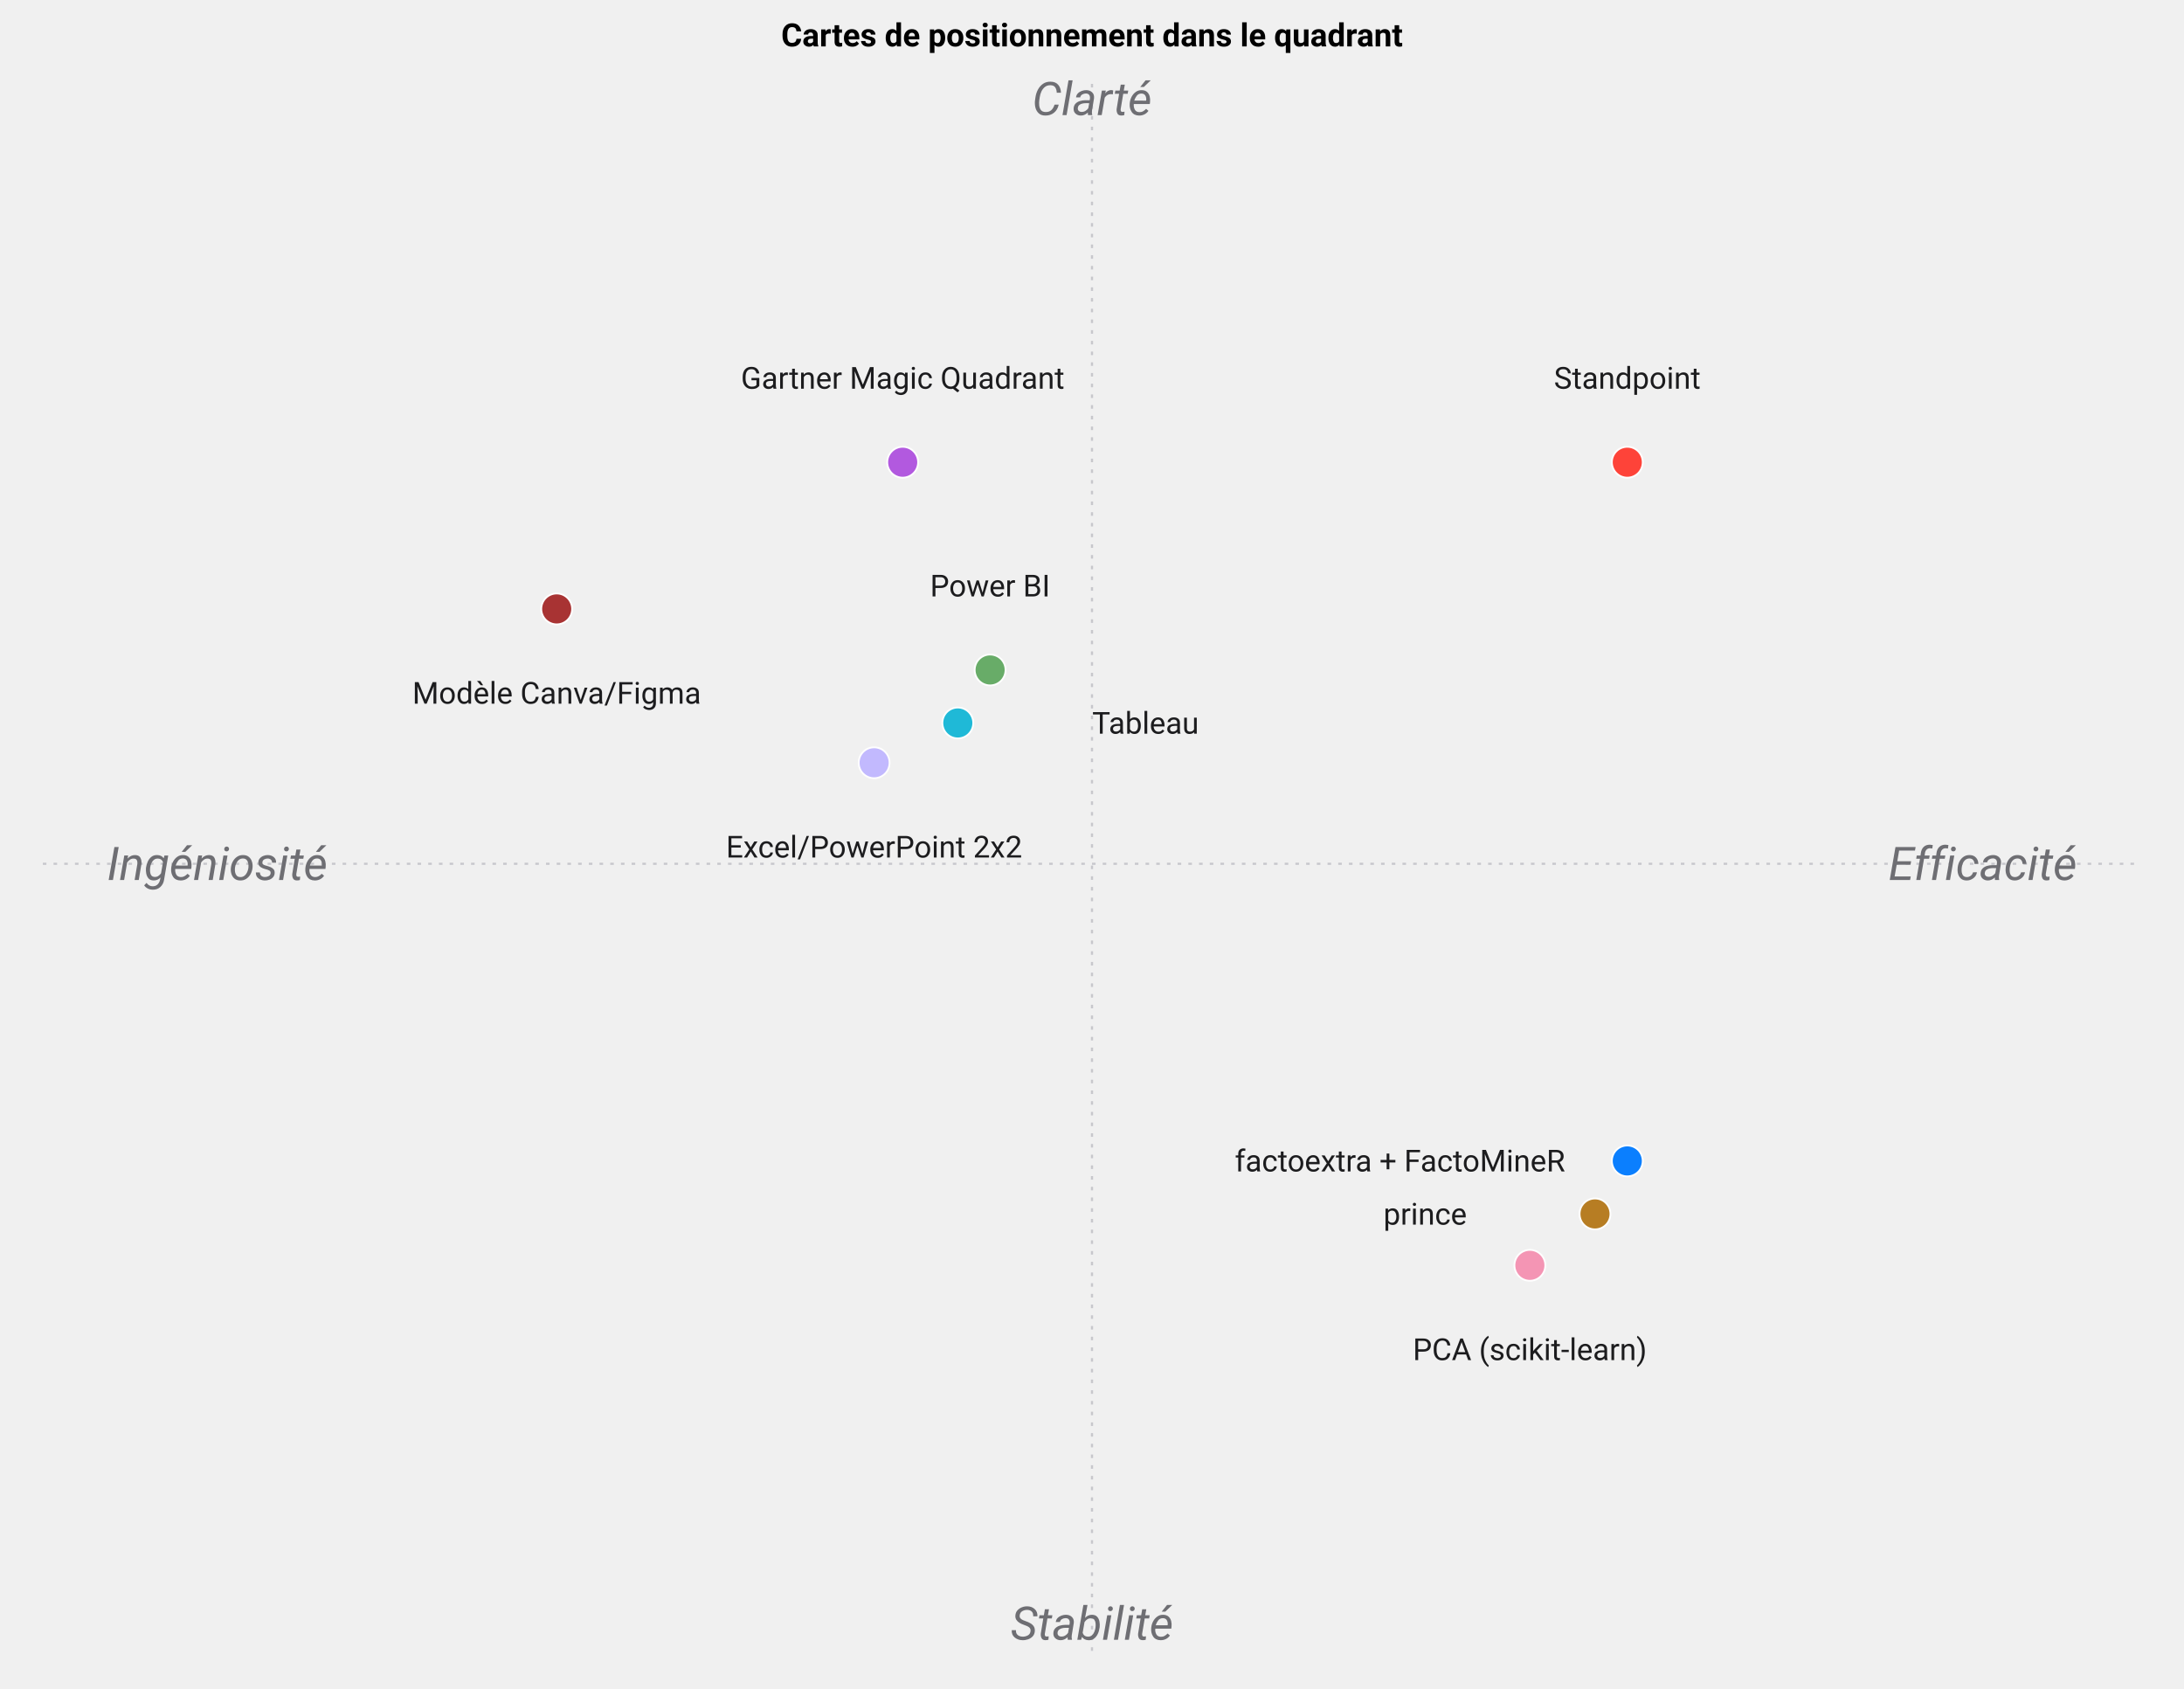
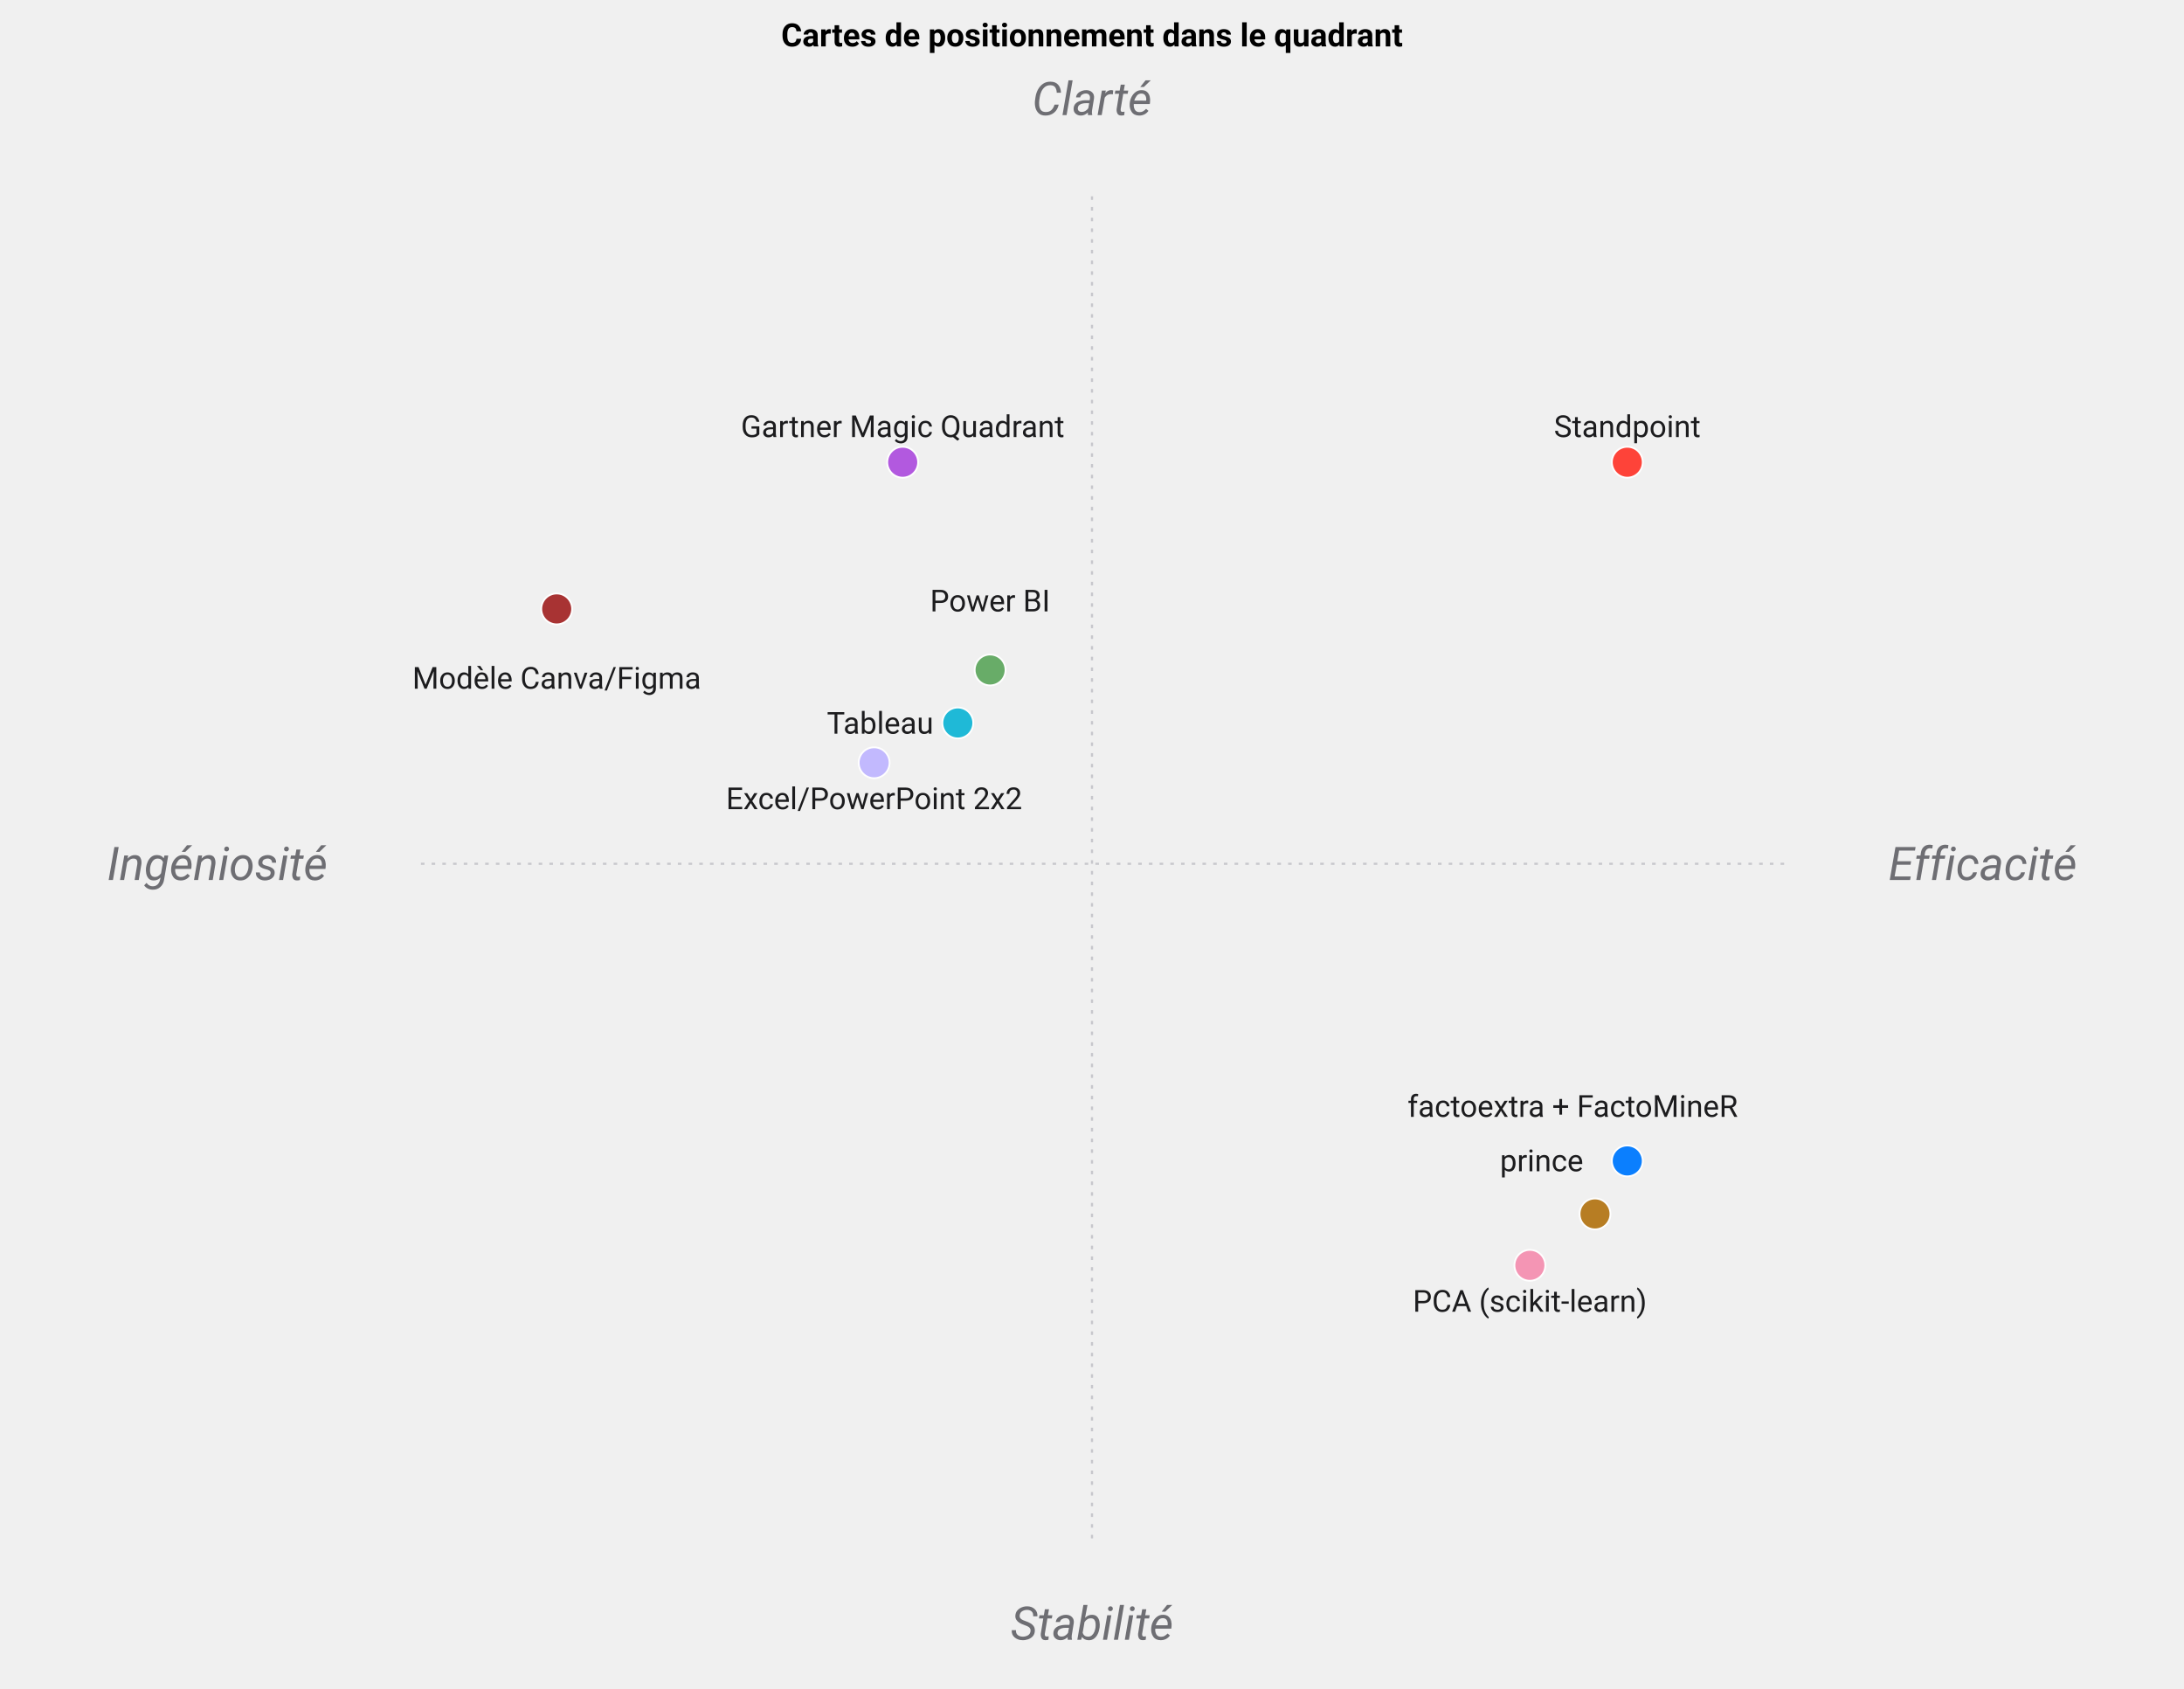
<svg xmlns="http://www.w3.org/2000/svg" width="1224" height="946" viewBox="0 0 1224 946" role="img" aria-labelledby="sp-title sp-desc" font-family="Roboto, -apple-system, Helvetica, Arial, sans-serif">
  <style>.sp-dot{cursor:pointer}.sp-dot:hover circle,.sp-dot:focus circle{stroke-width:2.4}.sp-dot:hover,.sp-dot:focus{filter:brightness(1.08);outline:none}</style>
-   <line x1="24.0" y1="484.0" x2="1200.0" y2="484.0" stroke="#C7C7CC" stroke-width="1.2" stroke-dasharray="2,4" />
-   <line x1="612.0" y1="925.0" x2="612.0" y2="43.0" stroke="#C7C7CC" stroke-width="1.2" stroke-dasharray="2,4" />
+   <line x1="235.9" y1="484.0" x2="1003.2" y2="484.0" stroke="#C7C7CC" stroke-width="1.2" stroke-dasharray="2,4" />
+   <line x1="612.0" y1="862.0" x2="612.0" y2="106.0" stroke="#C7C7CC" stroke-width="1.2" stroke-dasharray="2,4" />
  <text data-pole="right" x="1164.0" y="493.1" font-size="26" font-style="italic" fill="#6E6E73" text-anchor="end">Efficacité</text>
  <text data-pole="left" x="60.0" y="493.1" font-size="26" font-style="italic" fill="#6E6E73" text-anchor="start">Ingéniosité</text>
  <text data-pole="top" x="612.0" y="64.5" font-size="26" font-style="italic" fill="#6E6E73" text-anchor="middle">Clarté</text>
  <text data-pole="bottom" x="612.0" y="918.8" font-size="26" font-style="italic" fill="#6E6E73" text-anchor="middle">Stabilité</text>
  <g class="sp-dot" tabindex="0" role="img" aria-label="Cartes de positionnement: Standpoint role: best axis1: 2.11 axis2: 1.93">
    <circle cx="912.0" cy="259.0" r="8.65" fill="#FF3B30" stroke="white" stroke-width="1" opacity="0.95" />
  </g>
-   <text x="912.0" y="217.8" font-size="17" fill="#1C1C1E" text-anchor="middle">Standpoint</text>
+   <text x="912.0" y="244.9" font-size="17" fill="#1C1C1E" text-anchor="middle">Standpoint</text>
  <g class="sp-dot" tabindex="0" role="img" aria-label="Cartes de positionnement: prince role: competitor axis1: 1.98 axis2: -1.68">
    <circle cx="893.9" cy="680.2" r="8.65" fill="#B47819" stroke="white" stroke-width="1" opacity="0.95" />
  </g>
-   <text x="798.7" y="686.2" font-size="17" fill="#1C1C1E" text-anchor="middle">prince</text>
+   <text x="864.0" y="656.3" font-size="17" fill="#1C1C1E" text-anchor="middle">prince</text>
  <g class="sp-dot" tabindex="0" role="img" aria-label="Cartes de positionnement: PCA (scikit-learn) role: competitor axis1: 1.73 axis2: -1.93">
    <circle cx="857.4" cy="709.0" r="8.65" fill="#F591B1" stroke="white" stroke-width="1" opacity="0.95" />
  </g>
-   <text x="857.4" y="762.1" font-size="17" fill="#1C1C1E" text-anchor="middle">PCA (scikit-learn)</text>
+   <text x="857.4" y="735.0" font-size="17" fill="#1C1C1E" text-anchor="middle">PCA (scikit-learn)</text>
  <g class="sp-dot" tabindex="0" role="img" aria-label="Cartes de positionnement: factoextra + FactoMineR role: right axis1: 2.11 axis2: -1.43">
    <circle cx="912.0" cy="650.5" r="8.65" fill="#007AFF" stroke="white" stroke-width="1" opacity="0.95" />
  </g>
-   <text x="784.6" y="656.4" font-size="17" fill="#1C1C1E" text-anchor="middle">factoextra + FactoMineR</text>
+   <text x="881.4" y="625.8" font-size="17" fill="#1C1C1E" text-anchor="middle">factoextra + FactoMineR</text>
  <g class="sp-dot" tabindex="0" role="img" aria-label="Cartes de positionnement: Tableau role: competitor axis1: -0.53 axis2: 0.68">
    <circle cx="536.8" cy="405.1" r="8.65" fill="#15B7D6" stroke="white" stroke-width="1" opacity="0.95" />
  </g>
-   <text x="642.0" y="411.1" font-size="17" fill="#1C1C1E" text-anchor="middle">Tableau</text>
+   <text x="493.3" y="411.1" font-size="17" fill="#1C1C1E" text-anchor="middle">Tableau</text>
  <g class="sp-dot" tabindex="0" role="img" aria-label="Cartes de positionnement: Power BI role: competitor axis1: -0.40 axis2: 0.93">
    <circle cx="554.9" cy="375.4" r="8.65" fill="#62A962" stroke="white" stroke-width="1" opacity="0.95" />
  </g>
-   <text x="554.9" y="334.2" font-size="17" fill="#1C1C1E" text-anchor="middle">Power BI</text>
+   <text x="554.9" y="342.6" font-size="17" fill="#1C1C1E" text-anchor="middle">Power BI</text>
  <g class="sp-dot" tabindex="0" role="img" aria-label="Cartes de positionnement: Gartner Magic Quadrant role: top axis1: -0.75 axis2: 1.93">
    <circle cx="505.9" cy="259.0" r="8.65" fill="#AF52DE" stroke="white" stroke-width="1" opacity="0.95" />
  </g>
-   <text x="505.9" y="217.8" font-size="17" fill="#1C1C1E" text-anchor="middle">Gartner Magic Quadrant</text>
+   <text x="505.9" y="244.9" font-size="17" fill="#1C1C1E" text-anchor="middle">Gartner Magic Quadrant</text>
  <g class="sp-dot" tabindex="0" role="img" aria-label="Cartes de positionnement: Excel/PowerPoint 2x2 role: competitor axis1: -0.86 axis2: 0.49">
    <circle cx="489.9" cy="427.4" r="8.65" fill="#C0B7FF" stroke="white" stroke-width="1" opacity="0.95" />
  </g>
-   <text x="489.9" y="480.5" font-size="17" fill="#1C1C1E" text-anchor="middle">Excel/PowerPoint 2x2</text>
+   <text x="489.9" y="453.4" font-size="17" fill="#1C1C1E" text-anchor="middle">Excel/PowerPoint 2x2</text>
  <g class="sp-dot" tabindex="0" role="img" aria-label="Cartes de positionnement: Modèle Canva/Figma role: worst axis1: -2.11 axis2: 1.23">
    <circle cx="312.0" cy="341.2" r="8.65" fill="#A52A2A" stroke="white" stroke-width="1" opacity="0.95" />
  </g>
-   <text x="312.0" y="394.3" font-size="17" fill="#1C1C1E" text-anchor="middle">Modèle Canva/Figma</text>
+   <text x="312.0" y="385.9" font-size="17" fill="#1C1C1E" text-anchor="middle">Modèle Canva/Figma</text>
  <text x="612.0" y="26" font-size="18" font-weight="bold" fill="#000" text-anchor="middle">Cartes de positionnement dans le quadrant</text>
</svg>
